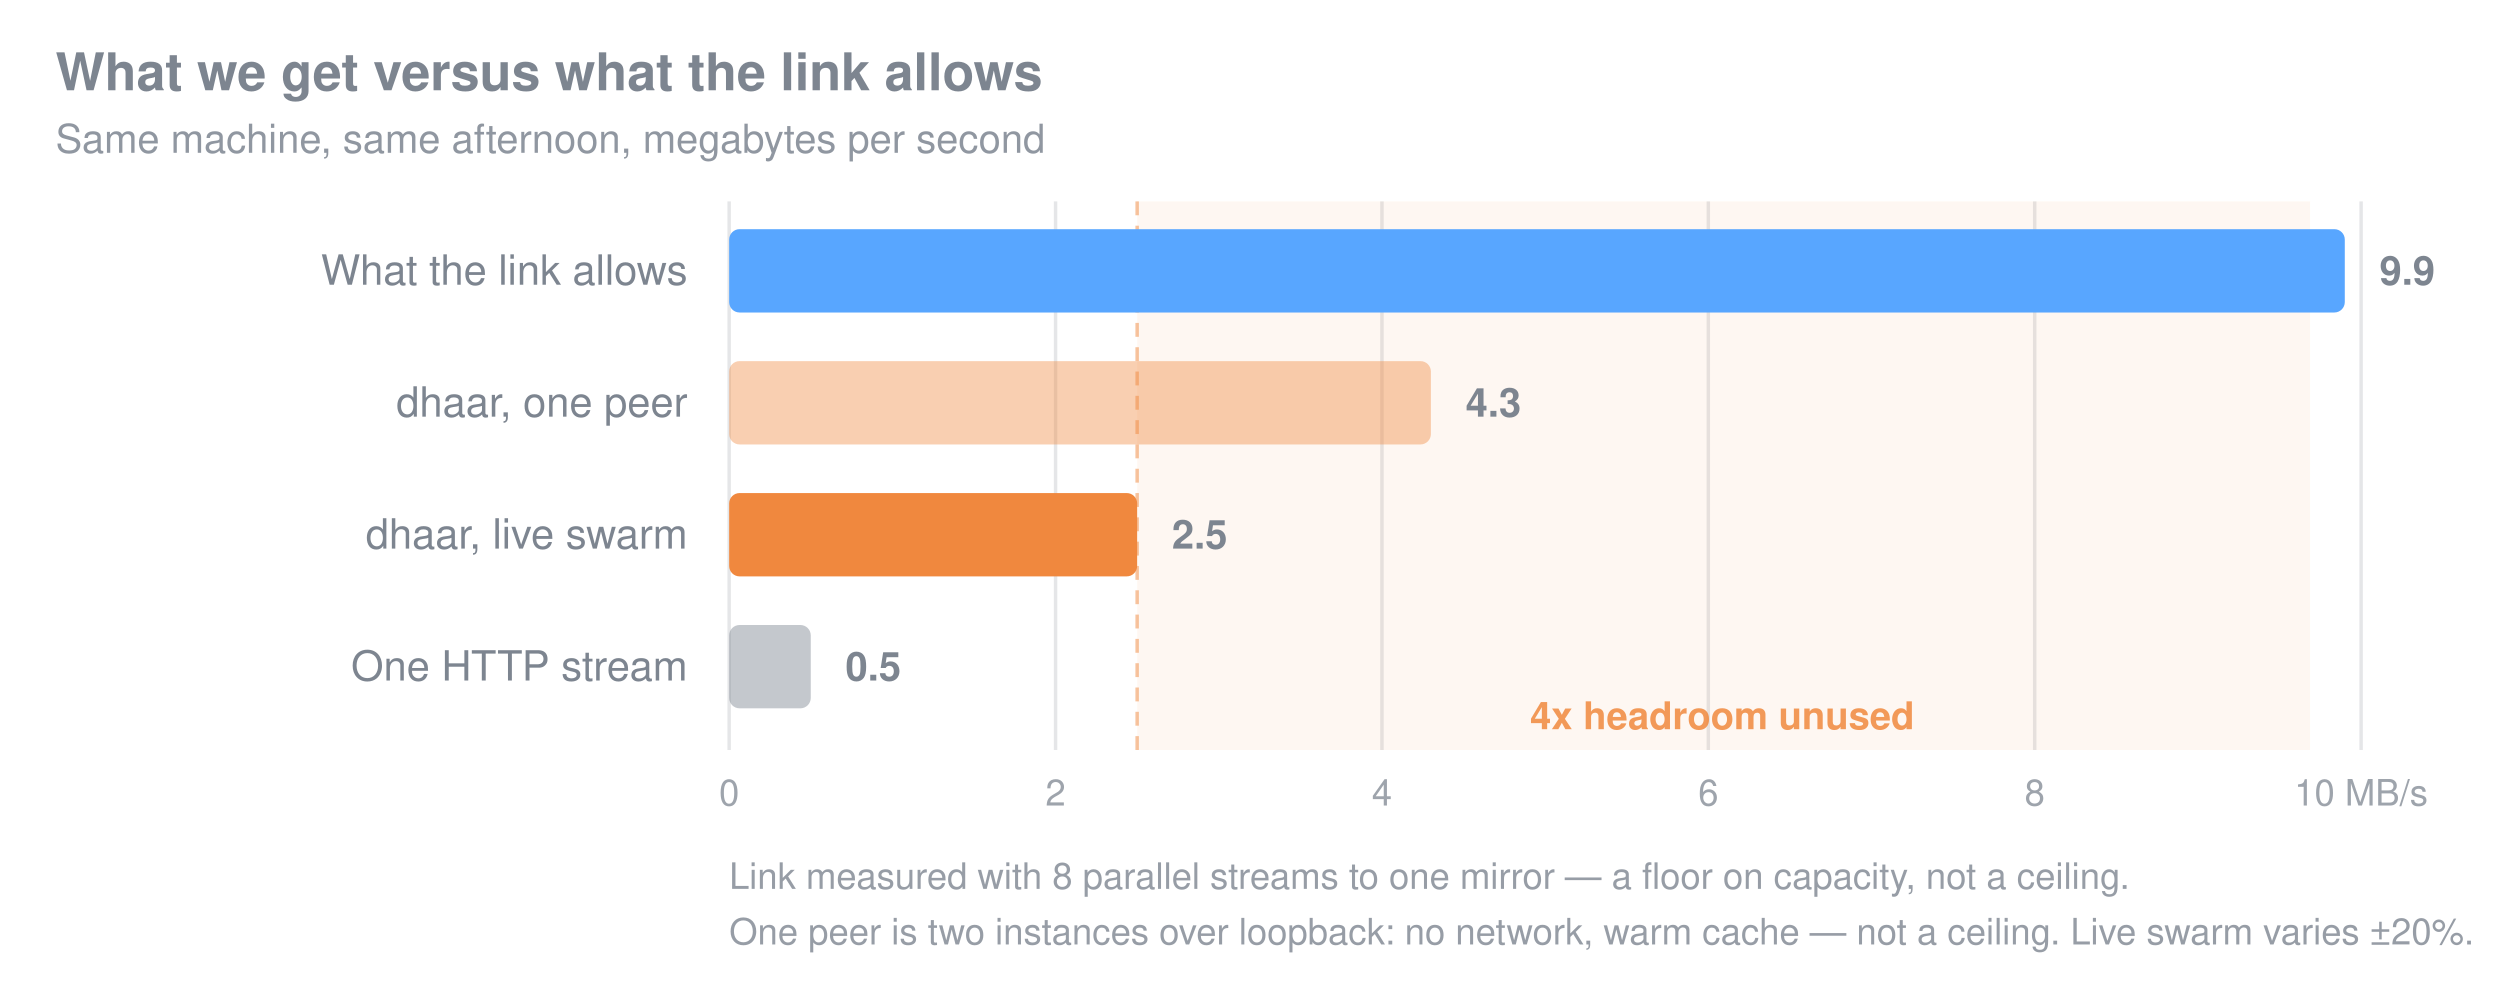
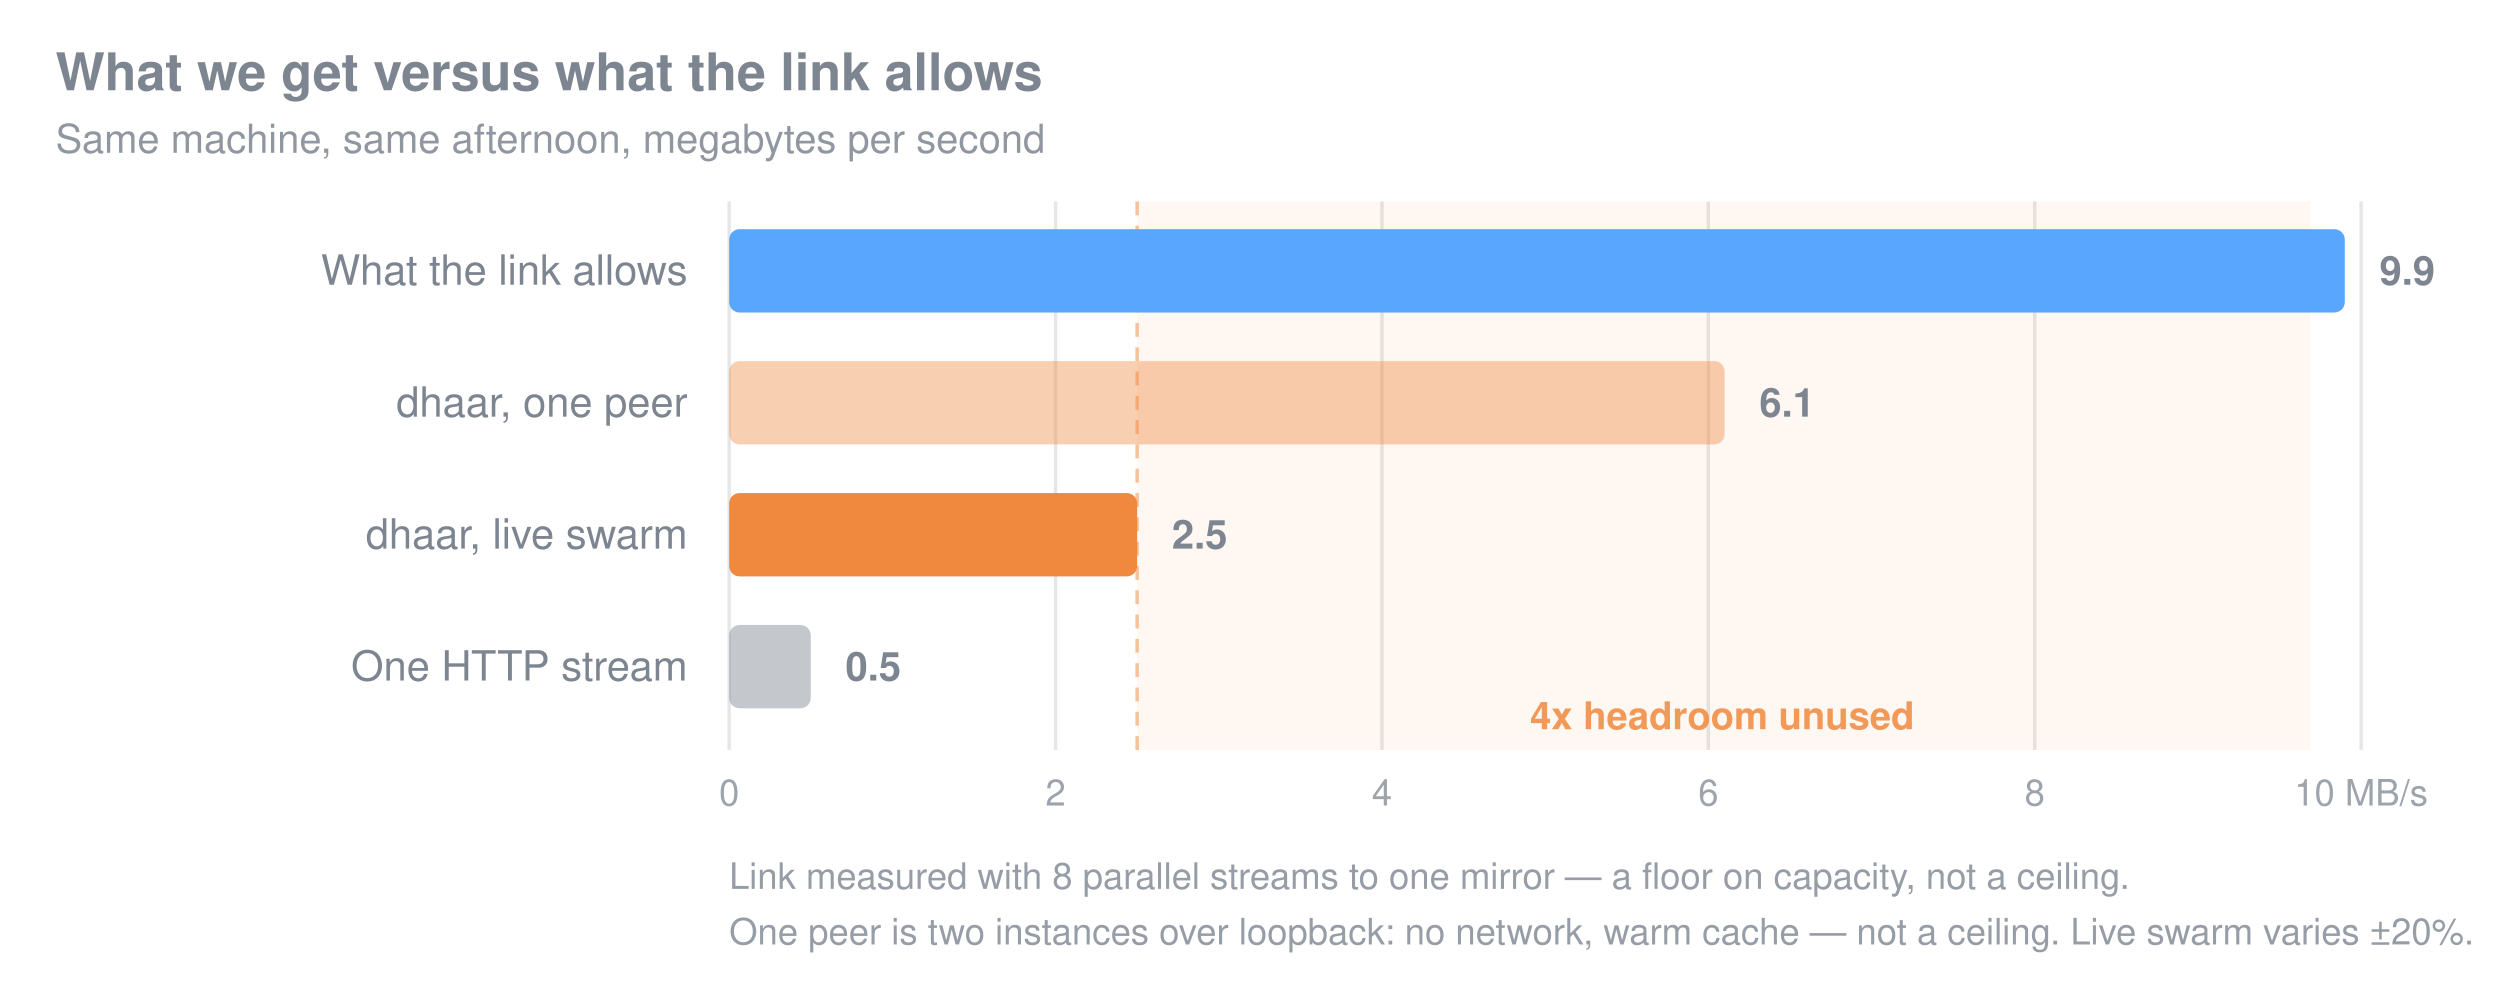
- <svg xmlns="http://www.w3.org/2000/svg" viewBox="0 0 720 288" width="720" height="288" role="img" aria-label="Download rate compared with available link capacity: link allows 9.9 megabytes per second, one dhaar peer gets 4.3, a live swarm reaches 2.5, and a single HTTP stream gets 0.5">
+ <svg xmlns="http://www.w3.org/2000/svg" viewBox="0 0 720 288" width="720" height="288" role="img" aria-label="Download rate compared with available link capacity: link allows 9.9 megabytes per second, one dhaar peer gets 6.1, a live swarm reaches 2.5, and a single HTTP stream gets 0.5">
  <g font-family="ui-sans-serif, -apple-system, 'Segoe UI', Helvetica, Arial, sans-serif">
    <text x="16" y="26" font-size="15" font-weight="600" fill="#7d8590">What we get versus what the link allows</text>
    <text x="16" y="44" font-size="11.5" fill="#7d8590" opacity="0.85">Same machine, same afternoon, megabytes per second</text>
    <g stroke="#7d8590" stroke-opacity="0.2" stroke-width="1">
      <line x1="210" y1="58" x2="210" y2="216" />
      <line x1="304" y1="58" x2="304" y2="216" />
      <line x1="398" y1="58" x2="398" y2="216" />
      <line x1="492" y1="58" x2="492" y2="216" />
      <line x1="586" y1="58" x2="586" y2="216" />
      <line x1="680" y1="58" x2="680" y2="216" />
    </g>
    <g font-size="10.5" fill="#7d8590" opacity="0.75" text-anchor="middle">
      <text x="210" y="232">0</text>
      <text x="304" y="232">2</text>
      <text x="398" y="232">4</text>
      <text x="492" y="232">6</text>
      <text x="586" y="232">8</text>
      <text x="680" y="232">10 MB/s</text>
    </g>
    <rect x="327.5" y="58" width="337.8" height="158" fill="#f0883e" fill-opacity="0.07" />
    <line x1="327.5" y1="58" x2="327.5" y2="216" stroke="#f0883e" stroke-opacity="0.5" stroke-width="1" stroke-dasharray="4 3" />
    <text x="496" y="210" font-size="11" font-weight="600" fill="#f0883e" fill-opacity="0.85" text-anchor="middle">4x headroom unused</text>
    <g font-size="12" fill="#7d8590">
      <text x="198" y="82" text-anchor="end">What the link allows</text>
      <text x="198" y="120" text-anchor="end">dhaar, one peer</text>
      <text x="198" y="158" text-anchor="end">dhaar, live swarm</text>
      <text x="198" y="196" text-anchor="end">One HTTP stream</text>
    </g>
    <rect x="210" y="66" width="465.3" height="24" rx="3" fill="#58a6ff" />
-     <rect x="210" y="104" width="202.1" height="24" rx="3" fill="#f0883e" fill-opacity="0.4" />
+     <rect x="210" y="104" width="286.7" height="24" rx="3" fill="#f0883e" fill-opacity="0.4" />
    <rect x="210" y="142" width="117.5" height="24" rx="3" fill="#f0883e" />
    <rect x="210" y="180" width="23.5" height="24" rx="3" fill="#7d8590" fill-opacity="0.45" />
    <g font-size="11.5" font-weight="600" fill="#7d8590">
      <text x="685.3" y="82">9.9</text>
-       <text x="422.1" y="120">4.3</text>
+       <text x="506.7" y="120">6.1</text>
      <text x="337.5" y="158">2.5</text>
      <text x="243.5" y="196">0.5</text>
    </g>
    <g font-size="10.5" fill="#7d8590" opacity="0.8">
      <text x="210" y="256">Link measured with 8 parallel streams to one mirror — a floor on capacity, not a ceiling.</text>
      <text x="210" y="272">One peer is two instances over loopback: no network, warm cache — not a ceiling. Live swarm varies ±20%.</text>
    </g>
  </g>
</svg>
